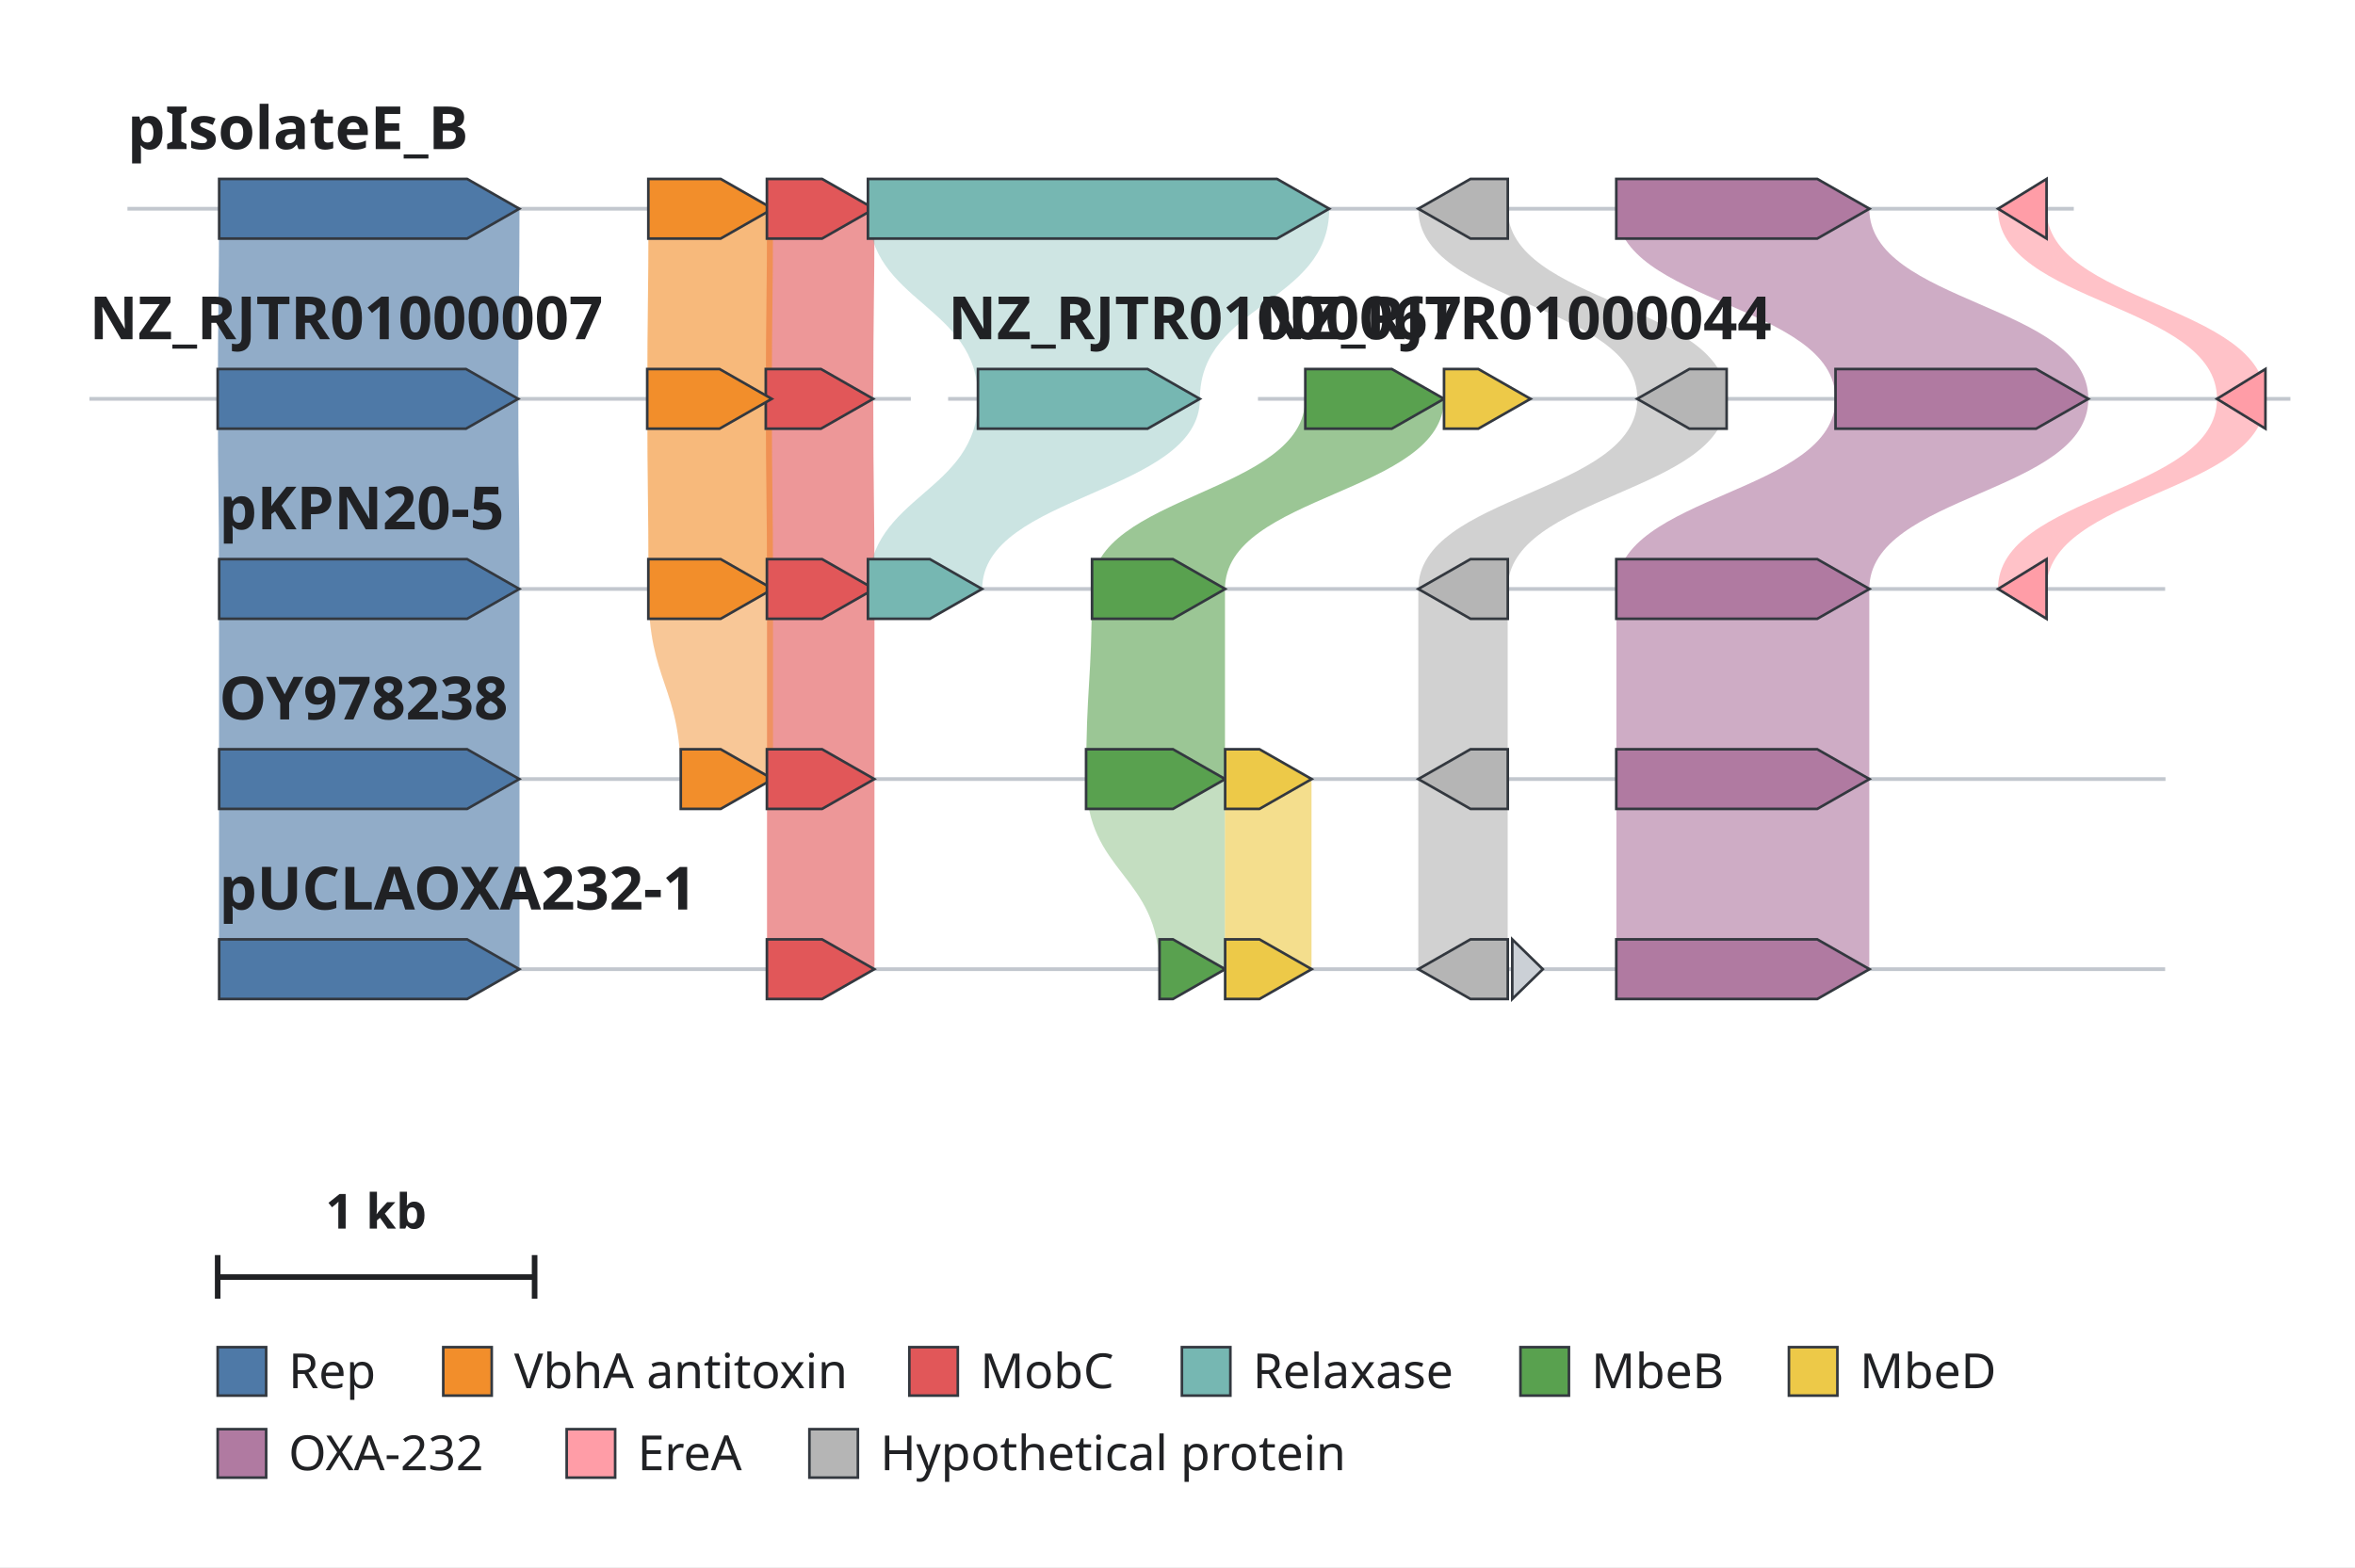
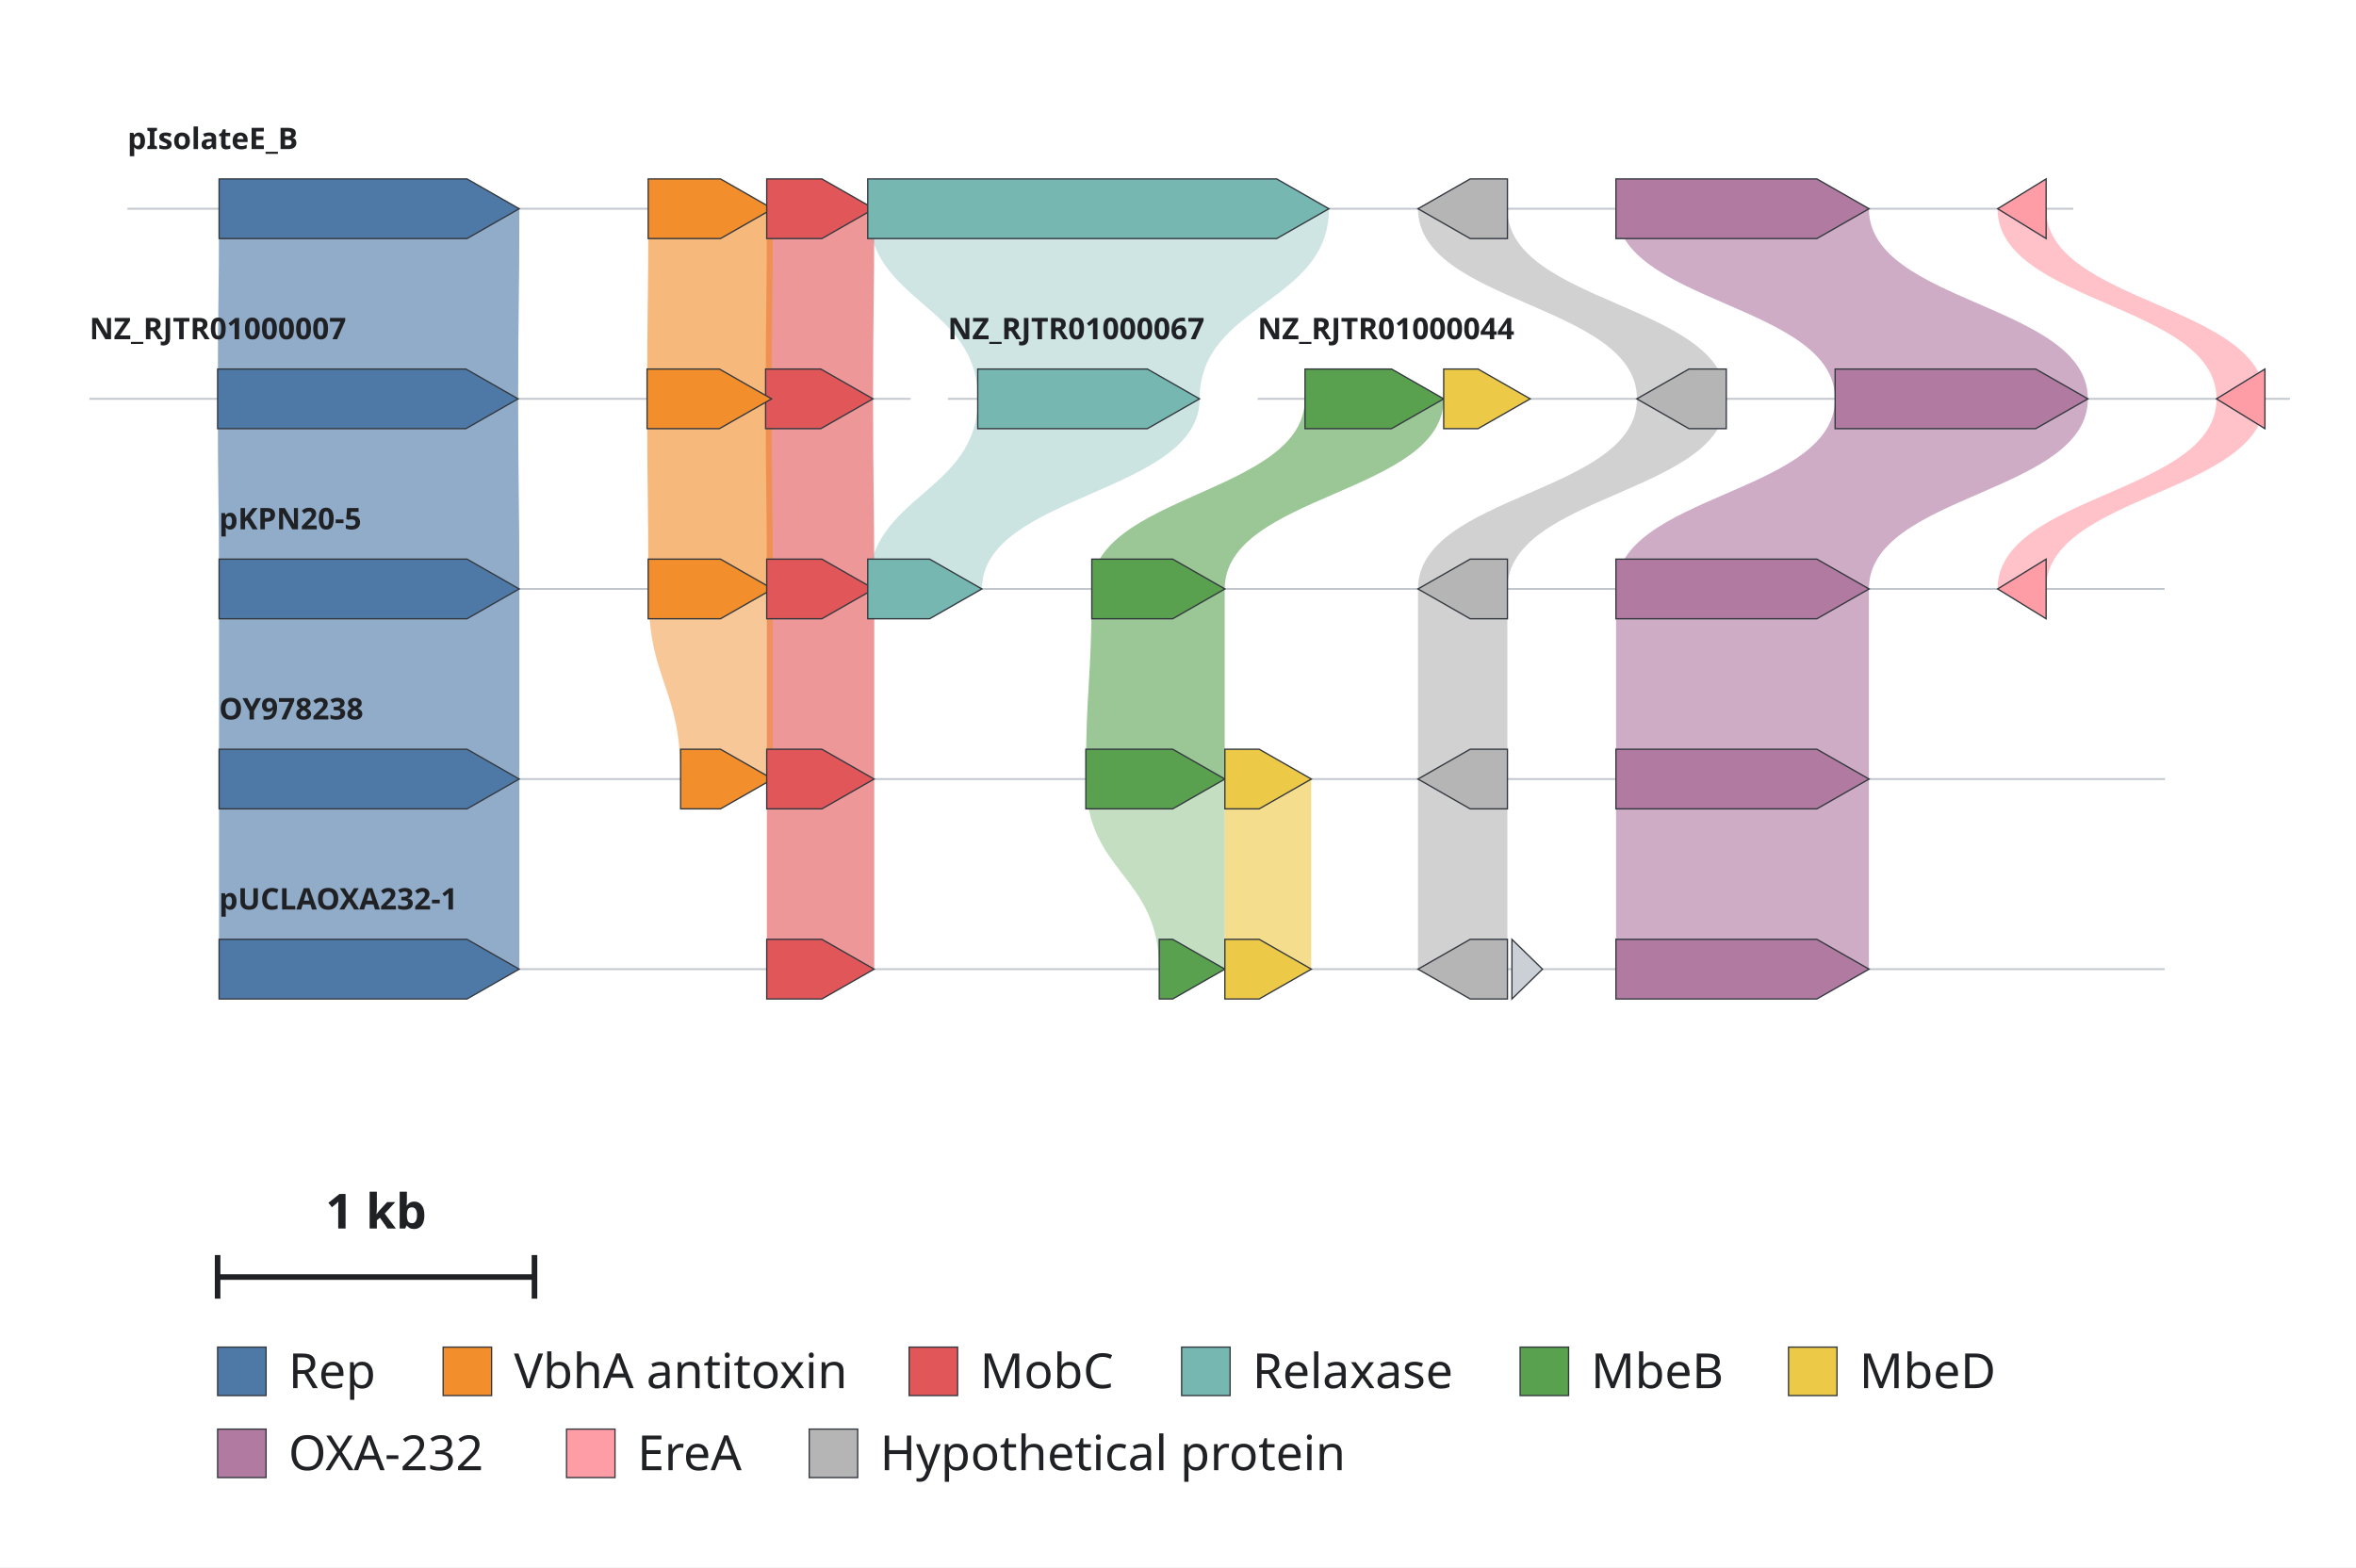
- <svg xmlns="http://www.w3.org/2000/svg" width="631.6" height="420.4" viewBox="0 0 631.6 420.4">
+ <svg xmlns="http://www.w3.org/2000/svg" width="632.0" height="420.5" viewBox="0 0 1264 841">
  <rect width="100%" height="100%" fill="#ffffff" />
-   <g transform="translate(34.18,22.00)">
+   <g transform="translate(68.35,44.00) scale(2)">
    <path d="M171.53,187 C171.53,212.5 171.53,212.5 171.53,238 L200.345,238 C200.345,212.5 200.345,212.5 200.345,187 Z" fill="#E15759" fill-opacity="0.620" />
    <path d="M171.53,34 C171.53,59.5 171.213,59.5 171.213,85 L200.028,85 C200.028,59.5 200.345,59.5 200.345,34 Z" fill="#E15759" fill-opacity="0.620" />
    <path d="M171.213,85 C171.213,110.5 171.53,110.5 171.53,136 L200.345,136 C200.345,110.5 200.028,110.5 200.028,85 Z" fill="#E15759" fill-opacity="0.620" />
    <path d="M171.53,136 C171.53,161.5 171.53,161.5 171.53,187 L200.345,187 C200.345,161.5 200.345,161.5 200.345,136 Z" fill="#E15759" fill-opacity="0.620" />
    <path d="M257.125,187 C257.125,212.5 276.76,212.5 276.76,238 L294.355,238 C294.355,212.5 294.355,212.5 294.355,187 Z" fill="#59A14F" fill-opacity="0.354" />
    <path d="M294.355,187 C294.355,212.5 294.355,212.5 294.355,238 L317.56,238 C317.56,212.5 317.56,212.5 317.56,187 Z" fill="#EDC948" fill-opacity="0.620" />
    <path d="M346.205,187 C346.205,212.5 346.205,212.5 346.205,238 L370.175,238 C370.175,212.5 370.175,212.5 370.175,187 Z" fill="#b5b5b5" fill-opacity="0.620" />
    <path d="M346.205,34 C346.205,59.5 404.942,59.5 404.942,85 L428.912,85 C428.912,59.5 370.175,59.5 370.175,34 Z" fill="#b5b5b5" fill-opacity="0.620" />
    <path d="M404.942,85 C404.942,110.5 346.205,110.5 346.205,136 L370.175,136 C370.175,110.5 428.912,110.5 428.912,85 Z" fill="#b5b5b5" fill-opacity="0.620" />
    <path d="M346.205,136 C346.205,161.5 346.205,161.5 346.205,187 L370.175,187 C370.175,161.5 370.175,161.5 370.175,136 Z" fill="#b5b5b5" fill-opacity="0.620" />
    <path d="M399.33,187 C399.33,212.5 399.33,212.5 399.33,238 L467.16,238 C467.16,212.5 467.16,212.5 467.16,187 Z" fill="#B07AA1" fill-opacity="0.620" />
    <path d="M399.33,34 C399.33,59.5 458.067,59.5 458.067,85 L525.897,85 C525.897,59.5 467.16,59.5 467.16,34 Z" fill="#B07AA1" fill-opacity="0.620" />
    <path d="M458.067,85 C458.067,110.5 399.33,110.5 399.33,136 L467.16,136 C467.16,110.5 525.897,110.5 525.897,85 Z" fill="#B07AA1" fill-opacity="0.620" />
    <path d="M399.33,136 C399.33,161.5 399.33,161.5 399.33,187 L467.16,187 C467.16,161.5 467.16,161.5 467.16,136 Z" fill="#B07AA1" fill-opacity="0.620" />
    <path d="M24.565,187 C24.565,212.5 24.565,212.5 24.565,238 L105.145,238 C105.145,212.5 105.145,212.5 105.145,187 Z" fill="#4E79A7" fill-opacity="0.620" />
    <path d="M24.565,34 C24.565,59.5 24.248,59.5 24.248,85 L104.828,85 C104.828,59.5 105.145,59.5 105.145,34 Z" fill="#4E79A7" fill-opacity="0.620" />
    <path d="M24.248,85 C24.248,110.5 24.565,110.5 24.565,136 L105.145,136 C105.145,110.5 104.828,110.5 104.828,85 Z" fill="#4E79A7" fill-opacity="0.620" />
    <path d="M24.565,136 C24.565,161.5 24.565,161.5 24.565,187 L105.145,187 C105.145,161.5 105.145,161.5 105.145,136 Z" fill="#4E79A7" fill-opacity="0.620" />
    <path d="M139.74,34 C139.74,59.5 139.423,59.5 139.423,85 L172.828,85 C172.828,59.5 173.145,59.5 173.145,34 Z" fill="#F28E2B" fill-opacity="0.620" />
    <path d="M139.423,85 C139.423,110.5 139.74,110.5 139.74,136 L173.145,136 C173.145,110.5 172.828,110.5 172.828,85 Z" fill="#F28E2B" fill-opacity="0.620" />
    <path d="M139.74,136 C139.74,161.5 148.41,161.5 148.41,187 L173.145,187 C173.145,161.5 173.145,161.5 173.145,136 Z" fill="#F28E2B" fill-opacity="0.489" />
    <path d="M198.645,34 C198.645,59.5 228.133,59.5 228.133,85 L287.633,85 C287.633,59.5 322.32,59.5 322.32,34 Z" fill="#76B7B2" fill-opacity="0.356" />
    <path d="M501.67,34 C501.67,59.5 560.407,59.5 560.407,85 L573.412,85 C573.412,59.5 514.675,59.5 514.675,34 Z" fill="#FF9DA7" fill-opacity="0.620" />
    <path d="M560.407,85 C560.407,110.5 501.67,110.5 501.67,136 L514.675,136 C514.675,110.5 573.412,110.5 573.412,85 Z" fill="#FF9DA7" fill-opacity="0.620" />
    <path d="M228.133,85 C228.133,110.5 198.645,110.5 198.645,136 L229.245,136 C229.245,110.5 287.633,110.5 287.633,85 Z" fill="#76B7B2" fill-opacity="0.378" />
    <path d="M315.862,85 C315.862,110.5 258.655,110.5 258.655,136 L294.355,136 C294.355,110.5 353.092,110.5 353.092,85 Z" fill="#59A14F" fill-opacity="0.599" />
    <path d="M258.655,136 C258.655,161.5 257.125,161.5 257.125,187 L294.355,187 C294.355,161.5 294.355,161.5 294.355,136 Z" fill="#59A14F" fill-opacity="0.599" />
-     <line x1="0.0" y1="34.0" x2="522.0" y2="34.0" stroke="#c2c7ce" stroke-width="1" stroke-opacity="1.000" />
-     <line x1="-10.2" y1="85.0" x2="210.1" y2="85.0" stroke="#c2c7ce" stroke-width="1" stroke-opacity="1.000" />
-     <line x1="220.1" y1="85.0" x2="287.6" y2="85.0" stroke="#c2c7ce" stroke-width="1" stroke-opacity="1.000" />
-     <line x1="303.2" y1="85.0" x2="580.1" y2="85.0" stroke="#c2c7ce" stroke-width="1" stroke-opacity="1.000" />
-     <line x1="24.6" y1="136.0" x2="546.5" y2="136.0" stroke="#c2c7ce" stroke-width="1" stroke-opacity="1.000" />
-     <line x1="24.6" y1="187.0" x2="546.6" y2="187.0" stroke="#c2c7ce" stroke-width="1" stroke-opacity="1.000" />
-     <line x1="24.6" y1="238.0" x2="546.5" y2="238.0" stroke="#c2c7ce" stroke-width="1" stroke-opacity="1.000" />
-     <polygon points="24.6,26.0 91.1,26.0 105.1,34.0 91.1,42.0 24.6,42.0" fill="#4E79A7" stroke="#33383f" stroke-width="0.7" />
-     <polygon points="139.7,26.0 159.1,26.0 173.1,34.0 159.1,42.0 139.7,42.0" fill="#F28E2B" stroke="#33383f" stroke-width="0.7" />
-     <polygon points="171.5,26.0 186.3,26.0 200.3,34.0 186.3,42.0 171.5,42.0" fill="#E15759" stroke="#33383f" stroke-width="0.7" />
-     <polygon points="198.6,26.0 308.3,26.0 322.3,34.0 308.3,42.0 198.6,42.0" fill="#76B7B2" stroke="#33383f" stroke-width="0.7" />
-     <polygon points="370.2,26.0 360.2,26.0 346.2,34.0 360.2,42.0 370.2,42.0" fill="#b5b5b5" stroke="#33383f" stroke-width="0.7" />
-     <polygon points="399.3,26.0 453.2,26.0 467.2,34.0 453.2,42.0 399.3,42.0" fill="#B07AA1" stroke="#33383f" stroke-width="0.7" />
-     <polygon points="514.7,26.0 514.7,26.0 501.7,34.0 514.7,42.0 514.7,42.0" fill="#FF9DA7" stroke="#33383f" stroke-width="0.7" />
-     <polygon points="171.2,77.0 186.0,77.0 200.0,85.0 186.0,93.0 171.2,93.0" fill="#E15759" stroke="#33383f" stroke-width="0.7" />
-     <polygon points="139.4,77.0 158.8,77.0 172.8,85.0 158.8,93.0 139.4,93.0" fill="#F28E2B" stroke="#33383f" stroke-width="0.7" />
-     <polygon points="24.2,77.0 90.8,77.0 104.8,85.0 90.8,93.0 24.2,93.0" fill="#4E79A7" stroke="#33383f" stroke-width="0.7" />
-     <polygon points="228.1,77.0 273.6,77.0 287.6,85.0 273.6,93.0 228.1,93.0" fill="#76B7B2" stroke="#33383f" stroke-width="0.7" />
-     <polygon points="315.9,77.0 339.1,77.0 353.1,85.0 339.1,93.0 315.9,93.0" fill="#59A14F" stroke="#33383f" stroke-width="0.7" />
-     <polygon points="353.1,77.0 362.3,77.0 376.3,85.0 362.3,93.0 353.1,93.0" fill="#EDC948" stroke="#33383f" stroke-width="0.7" />
-     <polygon points="428.9,77.0 418.9,77.0 404.9,85.0 418.9,93.0 428.9,93.0" fill="#b5b5b5" stroke="#33383f" stroke-width="0.7" />
-     <polygon points="458.1,77.0 511.9,77.0 525.9,85.0 511.9,93.0 458.1,93.0" fill="#B07AA1" stroke="#33383f" stroke-width="0.7" />
-     <polygon points="573.4,77.0 573.4,77.0 560.4,85.0 573.4,93.0 573.4,93.0" fill="#FF9DA7" stroke="#33383f" stroke-width="0.7" />
-     <polygon points="24.6,128.0 91.1,128.0 105.1,136.0 91.1,144.0 24.6,144.0" fill="#4E79A7" stroke="#33383f" stroke-width="0.7" />
-     <polygon points="139.7,128.0 159.1,128.0 173.1,136.0 159.1,144.0 139.7,144.0" fill="#F28E2B" stroke="#33383f" stroke-width="0.7" />
-     <polygon points="171.5,128.0 186.3,128.0 200.3,136.0 186.3,144.0 171.5,144.0" fill="#E15759" stroke="#33383f" stroke-width="0.7" />
-     <polygon points="198.6,128.0 215.2,128.0 229.2,136.0 215.2,144.0 198.6,144.0" fill="#76B7B2" stroke="#33383f" stroke-width="0.7" />
-     <polygon points="258.7,128.0 280.4,128.0 294.4,136.0 280.4,144.0 258.7,144.0" fill="#59A14F" stroke="#33383f" stroke-width="0.7" />
-     <polygon points="370.2,128.0 360.2,128.0 346.2,136.0 360.2,144.0 370.2,144.0" fill="#b5b5b5" stroke="#33383f" stroke-width="0.7" />
-     <polygon points="399.3,128.0 453.2,128.0 467.2,136.0 453.2,144.0 399.3,144.0" fill="#B07AA1" stroke="#33383f" stroke-width="0.7" />
-     <polygon points="514.7,128.0 514.7,128.0 501.7,136.0 514.7,144.0 514.7,144.0" fill="#FF9DA7" stroke="#33383f" stroke-width="0.7" />
-     <polygon points="148.4,179.0 159.1,179.0 173.1,187.0 159.1,195.0 148.4,195.0" fill="#F28E2B" stroke="#33383f" stroke-width="0.7" />
-     <polygon points="171.5,179.0 186.3,179.0 200.3,187.0 186.3,195.0 171.5,195.0" fill="#E15759" stroke="#33383f" stroke-width="0.7" />
-     <polygon points="257.1,179.0 280.4,179.0 294.4,187.0 280.4,195.0 257.1,195.0" fill="#59A14F" stroke="#33383f" stroke-width="0.7" />
-     <polygon points="294.4,179.0 303.6,179.0 317.6,187.0 303.6,195.0 294.4,195.0" fill="#EDC948" stroke="#33383f" stroke-width="0.7" />
-     <polygon points="370.2,179.0 360.2,179.0 346.2,187.0 360.2,195.0 370.2,195.0" fill="#b5b5b5" stroke="#33383f" stroke-width="0.7" />
-     <polygon points="399.3,179.0 453.2,179.0 467.2,187.0 453.2,195.0 399.3,195.0" fill="#B07AA1" stroke="#33383f" stroke-width="0.7" />
-     <polygon points="24.6,179.0 91.1,179.0 105.1,187.0 91.1,195.0 24.6,195.0" fill="#4E79A7" stroke="#33383f" stroke-width="0.7" />
-     <polygon points="171.5,230.0 186.3,230.0 200.3,238.0 186.3,246.0 171.5,246.0" fill="#E15759" stroke="#33383f" stroke-width="0.7" />
-     <polygon points="276.8,230.0 280.4,230.0 294.4,238.0 280.4,246.0 276.8,246.0" fill="#59A14F" stroke="#33383f" stroke-width="0.7" />
-     <polygon points="294.4,230.0 303.6,230.0 317.6,238.0 303.6,246.0 294.4,246.0" fill="#EDC948" stroke="#33383f" stroke-width="0.7" />
-     <polygon points="370.2,230.0 360.2,230.0 346.2,238.0 360.2,246.0 370.2,246.0" fill="#b5b5b5" stroke="#33383f" stroke-width="0.7" />
-     <polygon points="371.4,230.0 371.4,230.0 379.6,238.0 371.4,246.0 371.4,246.0" fill="#cbd0d6" stroke="#33383f" stroke-width="0.7" />
-     <polygon points="399.3,230.0 453.2,230.0 467.2,238.0 453.2,246.0 399.3,246.0" fill="#B07AA1" stroke="#33383f" stroke-width="0.7" />
-     <polygon points="24.6,230.0 91.1,230.0 105.1,238.0 91.1,246.0 24.6,246.0" fill="#4E79A7" stroke="#33383f" stroke-width="0.7" />
-     <text x="0.0" y="18.0" text-anchor="start" font-family="system-ui, sans-serif" font-size="16" font-weight="600" fill="#202124">pIsolateE_B</text>
-     <text x="-10.2" y="69.0" text-anchor="start" font-family="system-ui, sans-serif" font-size="16" font-weight="600" fill="#202124">NZ_RJTR01000007</text>
-     <text x="220.1" y="69.0" text-anchor="start" font-family="system-ui, sans-serif" font-size="16" font-weight="600" fill="#202124">NZ_RJTR01000067</text>
-     <text x="303.2" y="69.0" text-anchor="start" font-family="system-ui, sans-serif" font-size="16" font-weight="600" fill="#202124">NZ_RJTR01000044</text>
-     <text x="24.6" y="120.0" text-anchor="start" font-family="system-ui, sans-serif" font-size="16" font-weight="600" fill="#202124">pKPN20-5</text>
-     <text x="24.6" y="171.0" text-anchor="start" font-family="system-ui, sans-serif" font-size="16" font-weight="600" fill="#202124">OY978238</text>
-     <text x="24.6" y="222.0" text-anchor="start" font-family="system-ui, sans-serif" font-size="16" font-weight="600" fill="#202124">pUCLAOXA232-1</text>
+     <line x1="0.0" y1="34.0" x2="522.0" y2="34.0" stroke="#c2c7ce" stroke-width="0.5" stroke-opacity="1.000" />
+     <line x1="-10.2" y1="85.0" x2="210.1" y2="85.0" stroke="#c2c7ce" stroke-width="0.5" stroke-opacity="1.000" />
+     <line x1="220.1" y1="85.0" x2="287.6" y2="85.0" stroke="#c2c7ce" stroke-width="0.5" stroke-opacity="1.000" />
+     <line x1="303.2" y1="85.0" x2="580.1" y2="85.0" stroke="#c2c7ce" stroke-width="0.5" stroke-opacity="1.000" />
+     <line x1="24.6" y1="136.0" x2="546.5" y2="136.0" stroke="#c2c7ce" stroke-width="0.5" stroke-opacity="1.000" />
+     <line x1="24.6" y1="187.0" x2="546.6" y2="187.0" stroke="#c2c7ce" stroke-width="0.5" stroke-opacity="1.000" />
+     <line x1="24.6" y1="238.0" x2="546.5" y2="238.0" stroke="#c2c7ce" stroke-width="0.5" stroke-opacity="1.000" />
+     <polygon points="24.6,26.0 91.1,26.0 105.1,34.0 91.1,42.0 24.6,42.0" fill="#4E79A7" stroke="#33383f" stroke-width="0.35" />
+     <polygon points="139.7,26.0 159.1,26.0 173.1,34.0 159.1,42.0 139.7,42.0" fill="#F28E2B" stroke="#33383f" stroke-width="0.35" />
+     <polygon points="171.5,26.0 186.3,26.0 200.3,34.0 186.3,42.0 171.5,42.0" fill="#E15759" stroke="#33383f" stroke-width="0.35" />
+     <polygon points="198.6,26.0 308.3,26.0 322.3,34.0 308.3,42.0 198.6,42.0" fill="#76B7B2" stroke="#33383f" stroke-width="0.35" />
+     <polygon points="370.2,26.0 360.2,26.0 346.2,34.0 360.2,42.0 370.2,42.0" fill="#b5b5b5" stroke="#33383f" stroke-width="0.35" />
+     <polygon points="399.3,26.0 453.2,26.0 467.2,34.0 453.2,42.0 399.3,42.0" fill="#B07AA1" stroke="#33383f" stroke-width="0.35" />
+     <polygon points="514.7,26.0 514.7,26.0 501.7,34.0 514.7,42.0 514.7,42.0" fill="#FF9DA7" stroke="#33383f" stroke-width="0.35" />
+     <polygon points="171.2,77.0 186.0,77.0 200.0,85.0 186.0,93.0 171.2,93.0" fill="#E15759" stroke="#33383f" stroke-width="0.35" />
+     <polygon points="139.4,77.0 158.8,77.0 172.8,85.0 158.8,93.0 139.4,93.0" fill="#F28E2B" stroke="#33383f" stroke-width="0.35" />
+     <polygon points="24.2,77.0 90.8,77.0 104.8,85.0 90.8,93.0 24.2,93.0" fill="#4E79A7" stroke="#33383f" stroke-width="0.35" />
+     <polygon points="228.1,77.0 273.6,77.0 287.6,85.0 273.6,93.0 228.1,93.0" fill="#76B7B2" stroke="#33383f" stroke-width="0.35" />
+     <polygon points="315.9,77.0 339.1,77.0 353.1,85.0 339.1,93.0 315.9,93.0" fill="#59A14F" stroke="#33383f" stroke-width="0.35" />
+     <polygon points="353.1,77.0 362.3,77.0 376.3,85.0 362.3,93.0 353.1,93.0" fill="#EDC948" stroke="#33383f" stroke-width="0.35" />
+     <polygon points="428.9,77.0 418.9,77.0 404.9,85.0 418.9,93.0 428.9,93.0" fill="#b5b5b5" stroke="#33383f" stroke-width="0.35" />
+     <polygon points="458.1,77.0 511.9,77.0 525.9,85.0 511.9,93.0 458.1,93.0" fill="#B07AA1" stroke="#33383f" stroke-width="0.35" />
+     <polygon points="573.4,77.0 573.4,77.0 560.4,85.0 573.4,93.0 573.4,93.0" fill="#FF9DA7" stroke="#33383f" stroke-width="0.35" />
+     <polygon points="24.6,128.0 91.1,128.0 105.1,136.0 91.1,144.0 24.6,144.0" fill="#4E79A7" stroke="#33383f" stroke-width="0.35" />
+     <polygon points="139.7,128.0 159.1,128.0 173.1,136.0 159.1,144.0 139.7,144.0" fill="#F28E2B" stroke="#33383f" stroke-width="0.35" />
+     <polygon points="171.5,128.0 186.3,128.0 200.3,136.0 186.3,144.0 171.5,144.0" fill="#E15759" stroke="#33383f" stroke-width="0.35" />
+     <polygon points="198.6,128.0 215.2,128.0 229.2,136.0 215.2,144.0 198.6,144.0" fill="#76B7B2" stroke="#33383f" stroke-width="0.35" />
+     <polygon points="258.7,128.0 280.4,128.0 294.4,136.0 280.4,144.0 258.7,144.0" fill="#59A14F" stroke="#33383f" stroke-width="0.35" />
+     <polygon points="370.2,128.0 360.2,128.0 346.2,136.0 360.2,144.0 370.2,144.0" fill="#b5b5b5" stroke="#33383f" stroke-width="0.35" />
+     <polygon points="399.3,128.0 453.2,128.0 467.2,136.0 453.2,144.0 399.3,144.0" fill="#B07AA1" stroke="#33383f" stroke-width="0.35" />
+     <polygon points="514.7,128.0 514.7,128.0 501.7,136.0 514.7,144.0 514.7,144.0" fill="#FF9DA7" stroke="#33383f" stroke-width="0.35" />
+     <polygon points="148.4,179.0 159.1,179.0 173.1,187.0 159.1,195.0 148.4,195.0" fill="#F28E2B" stroke="#33383f" stroke-width="0.35" />
+     <polygon points="171.5,179.0 186.3,179.0 200.3,187.0 186.3,195.0 171.5,195.0" fill="#E15759" stroke="#33383f" stroke-width="0.35" />
+     <polygon points="257.1,179.0 280.4,179.0 294.4,187.0 280.4,195.0 257.1,195.0" fill="#59A14F" stroke="#33383f" stroke-width="0.35" />
+     <polygon points="294.4,179.0 303.6,179.0 317.6,187.0 303.6,195.0 294.4,195.0" fill="#EDC948" stroke="#33383f" stroke-width="0.35" />
+     <polygon points="370.2,179.0 360.2,179.0 346.2,187.0 360.2,195.0 370.2,195.0" fill="#b5b5b5" stroke="#33383f" stroke-width="0.35" />
+     <polygon points="399.3,179.0 453.2,179.0 467.2,187.0 453.2,195.0 399.3,195.0" fill="#B07AA1" stroke="#33383f" stroke-width="0.35" />
+     <polygon points="24.6,179.0 91.1,179.0 105.1,187.0 91.1,195.0 24.6,195.0" fill="#4E79A7" stroke="#33383f" stroke-width="0.35" />
+     <polygon points="171.5,230.0 186.3,230.0 200.3,238.0 186.3,246.0 171.5,246.0" fill="#E15759" stroke="#33383f" stroke-width="0.35" />
+     <polygon points="276.8,230.0 280.4,230.0 294.4,238.0 280.4,246.0 276.8,246.0" fill="#59A14F" stroke="#33383f" stroke-width="0.35" />
+     <polygon points="294.4,230.0 303.6,230.0 317.6,238.0 303.6,246.0 294.4,246.0" fill="#EDC948" stroke="#33383f" stroke-width="0.35" />
+     <polygon points="370.2,230.0 360.2,230.0 346.2,238.0 360.2,246.0 370.2,246.0" fill="#b5b5b5" stroke="#33383f" stroke-width="0.35" />
+     <polygon points="371.4,230.0 371.4,230.0 379.6,238.0 371.4,246.0 371.4,246.0" fill="#cbd0d6" stroke="#33383f" stroke-width="0.35" />
+     <polygon points="399.3,230.0 453.2,230.0 467.2,238.0 453.2,246.0 399.3,246.0" fill="#B07AA1" stroke="#33383f" stroke-width="0.35" />
+     <polygon points="24.6,230.0 91.1,230.0 105.1,238.0 91.1,246.0 24.6,246.0" fill="#4E79A7" stroke="#33383f" stroke-width="0.35" />
    <line x1="24.2" y1="320.6" x2="109.2" y2="320.6" stroke="#202124" stroke-width="1.50" />
    <line x1="24.2" y1="314.7" x2="24.2" y2="326.4" stroke="#202124" stroke-width="1.50" />
    <line x1="109.2" y1="314.7" x2="109.2" y2="326.4" stroke="#202124" stroke-width="1.50" />
    <text x="66.7" y="303.0" text-anchor="middle" dominant-baseline="middle" font-family="system-ui, sans-serif" font-size="13" font-weight="600" fill="#202124">1 kb</text>
-     <rect x="24.2" y="339.4" width="13.0" height="13.0" fill="#4E79A7" stroke="#33383f" stroke-width="0.7" />
+     <rect x="24.2" y="339.4" width="13.0" height="13.0" fill="#4E79A7" stroke="#33383f" stroke-width="0.35" />
    <text x="43.2" y="345.9" dominant-baseline="middle" font-family="system-ui, sans-serif" font-size="13" fill="#202124">Rep</text>
-     <rect x="84.7" y="339.4" width="13.0" height="13.0" fill="#F28E2B" stroke="#33383f" stroke-width="0.7" />
+     <rect x="84.7" y="339.4" width="13.0" height="13.0" fill="#F28E2B" stroke="#33383f" stroke-width="0.35" />
    <text x="103.7" y="345.9" dominant-baseline="middle" font-family="system-ui, sans-serif" font-size="13" fill="#202124">VbhA antitoxin</text>
-     <rect x="209.7" y="339.4" width="13.0" height="13.0" fill="#E15759" stroke="#33383f" stroke-width="0.7" />
+     <rect x="209.7" y="339.4" width="13.0" height="13.0" fill="#E15759" stroke="#33383f" stroke-width="0.35" />
    <text x="228.7" y="345.9" dominant-baseline="middle" font-family="system-ui, sans-serif" font-size="13" fill="#202124">MobC</text>
-     <rect x="282.8" y="339.4" width="13.0" height="13.0" fill="#76B7B2" stroke="#33383f" stroke-width="0.7" />
+     <rect x="282.8" y="339.4" width="13.0" height="13.0" fill="#76B7B2" stroke="#33383f" stroke-width="0.35" />
    <text x="301.8" y="345.9" dominant-baseline="middle" font-family="system-ui, sans-serif" font-size="13" fill="#202124">Relaxase</text>
-     <rect x="373.6" y="339.4" width="13.0" height="13.0" fill="#59A14F" stroke="#33383f" stroke-width="0.7" />
+     <rect x="373.6" y="339.4" width="13.0" height="13.0" fill="#59A14F" stroke="#33383f" stroke-width="0.35" />
    <text x="392.6" y="345.9" dominant-baseline="middle" font-family="system-ui, sans-serif" font-size="13" fill="#202124">MbeB</text>
-     <rect x="445.6" y="339.4" width="13.0" height="13.0" fill="#EDC948" stroke="#33383f" stroke-width="0.7" />
+     <rect x="445.6" y="339.4" width="13.0" height="13.0" fill="#EDC948" stroke="#33383f" stroke-width="0.35" />
    <text x="464.6" y="345.9" dominant-baseline="middle" font-family="system-ui, sans-serif" font-size="13" fill="#202124">MbeD</text>
-     <rect x="24.2" y="361.4" width="13.0" height="13.0" fill="#B07AA1" stroke="#33383f" stroke-width="0.7" />
+     <rect x="24.2" y="361.4" width="13.0" height="13.0" fill="#B07AA1" stroke="#33383f" stroke-width="0.35" />
    <text x="43.2" y="367.9" dominant-baseline="middle" font-family="system-ui, sans-serif" font-size="13" fill="#202124">OXA-232</text>
-     <rect x="117.8" y="361.4" width="13.0" height="13.0" fill="#FF9DA7" stroke="#33383f" stroke-width="0.7" />
+     <rect x="117.8" y="361.4" width="13.0" height="13.0" fill="#FF9DA7" stroke="#33383f" stroke-width="0.35" />
    <text x="136.8" y="367.9" dominant-baseline="middle" font-family="system-ui, sans-serif" font-size="13" fill="#202124">EreA</text>
-     <rect x="182.9" y="361.4" width="13.0" height="13.0" fill="#b5b5b5" stroke="#33383f" stroke-width="0.7" />
+     <rect x="182.9" y="361.4" width="13.0" height="13.0" fill="#b5b5b5" stroke="#33383f" stroke-width="0.35" />
    <text x="201.9" y="367.9" dominant-baseline="middle" font-family="system-ui, sans-serif" font-size="13" fill="#202124">Hypothetical protein</text>
  </g>
+   <text x="68.4" y="80.0" text-anchor="start" font-family="system-ui, sans-serif" font-size="16" font-weight="600" fill="#202124">pIsolateE_B</text>
+   <text x="48.0" y="182.0" text-anchor="start" font-family="system-ui, sans-serif" font-size="16" font-weight="600" fill="#202124">NZ_RJTR01000007</text>
+   <text x="508.5" y="182.0" text-anchor="start" font-family="system-ui, sans-serif" font-size="16" font-weight="600" fill="#202124">NZ_RJTR01000067</text>
+   <text x="674.7" y="182.0" text-anchor="start" font-family="system-ui, sans-serif" font-size="16" font-weight="600" fill="#202124">NZ_RJTR01000044</text>
+   <text x="117.5" y="284.0" text-anchor="start" font-family="system-ui, sans-serif" font-size="16" font-weight="600" fill="#202124">pKPN20-5</text>
+   <text x="117.5" y="386.0" text-anchor="start" font-family="system-ui, sans-serif" font-size="16" font-weight="600" fill="#202124">OY978238</text>
+   <text x="117.5" y="488.0" text-anchor="start" font-family="system-ui, sans-serif" font-size="16" font-weight="600" fill="#202124">pUCLAOXA232-1</text>
</svg>
